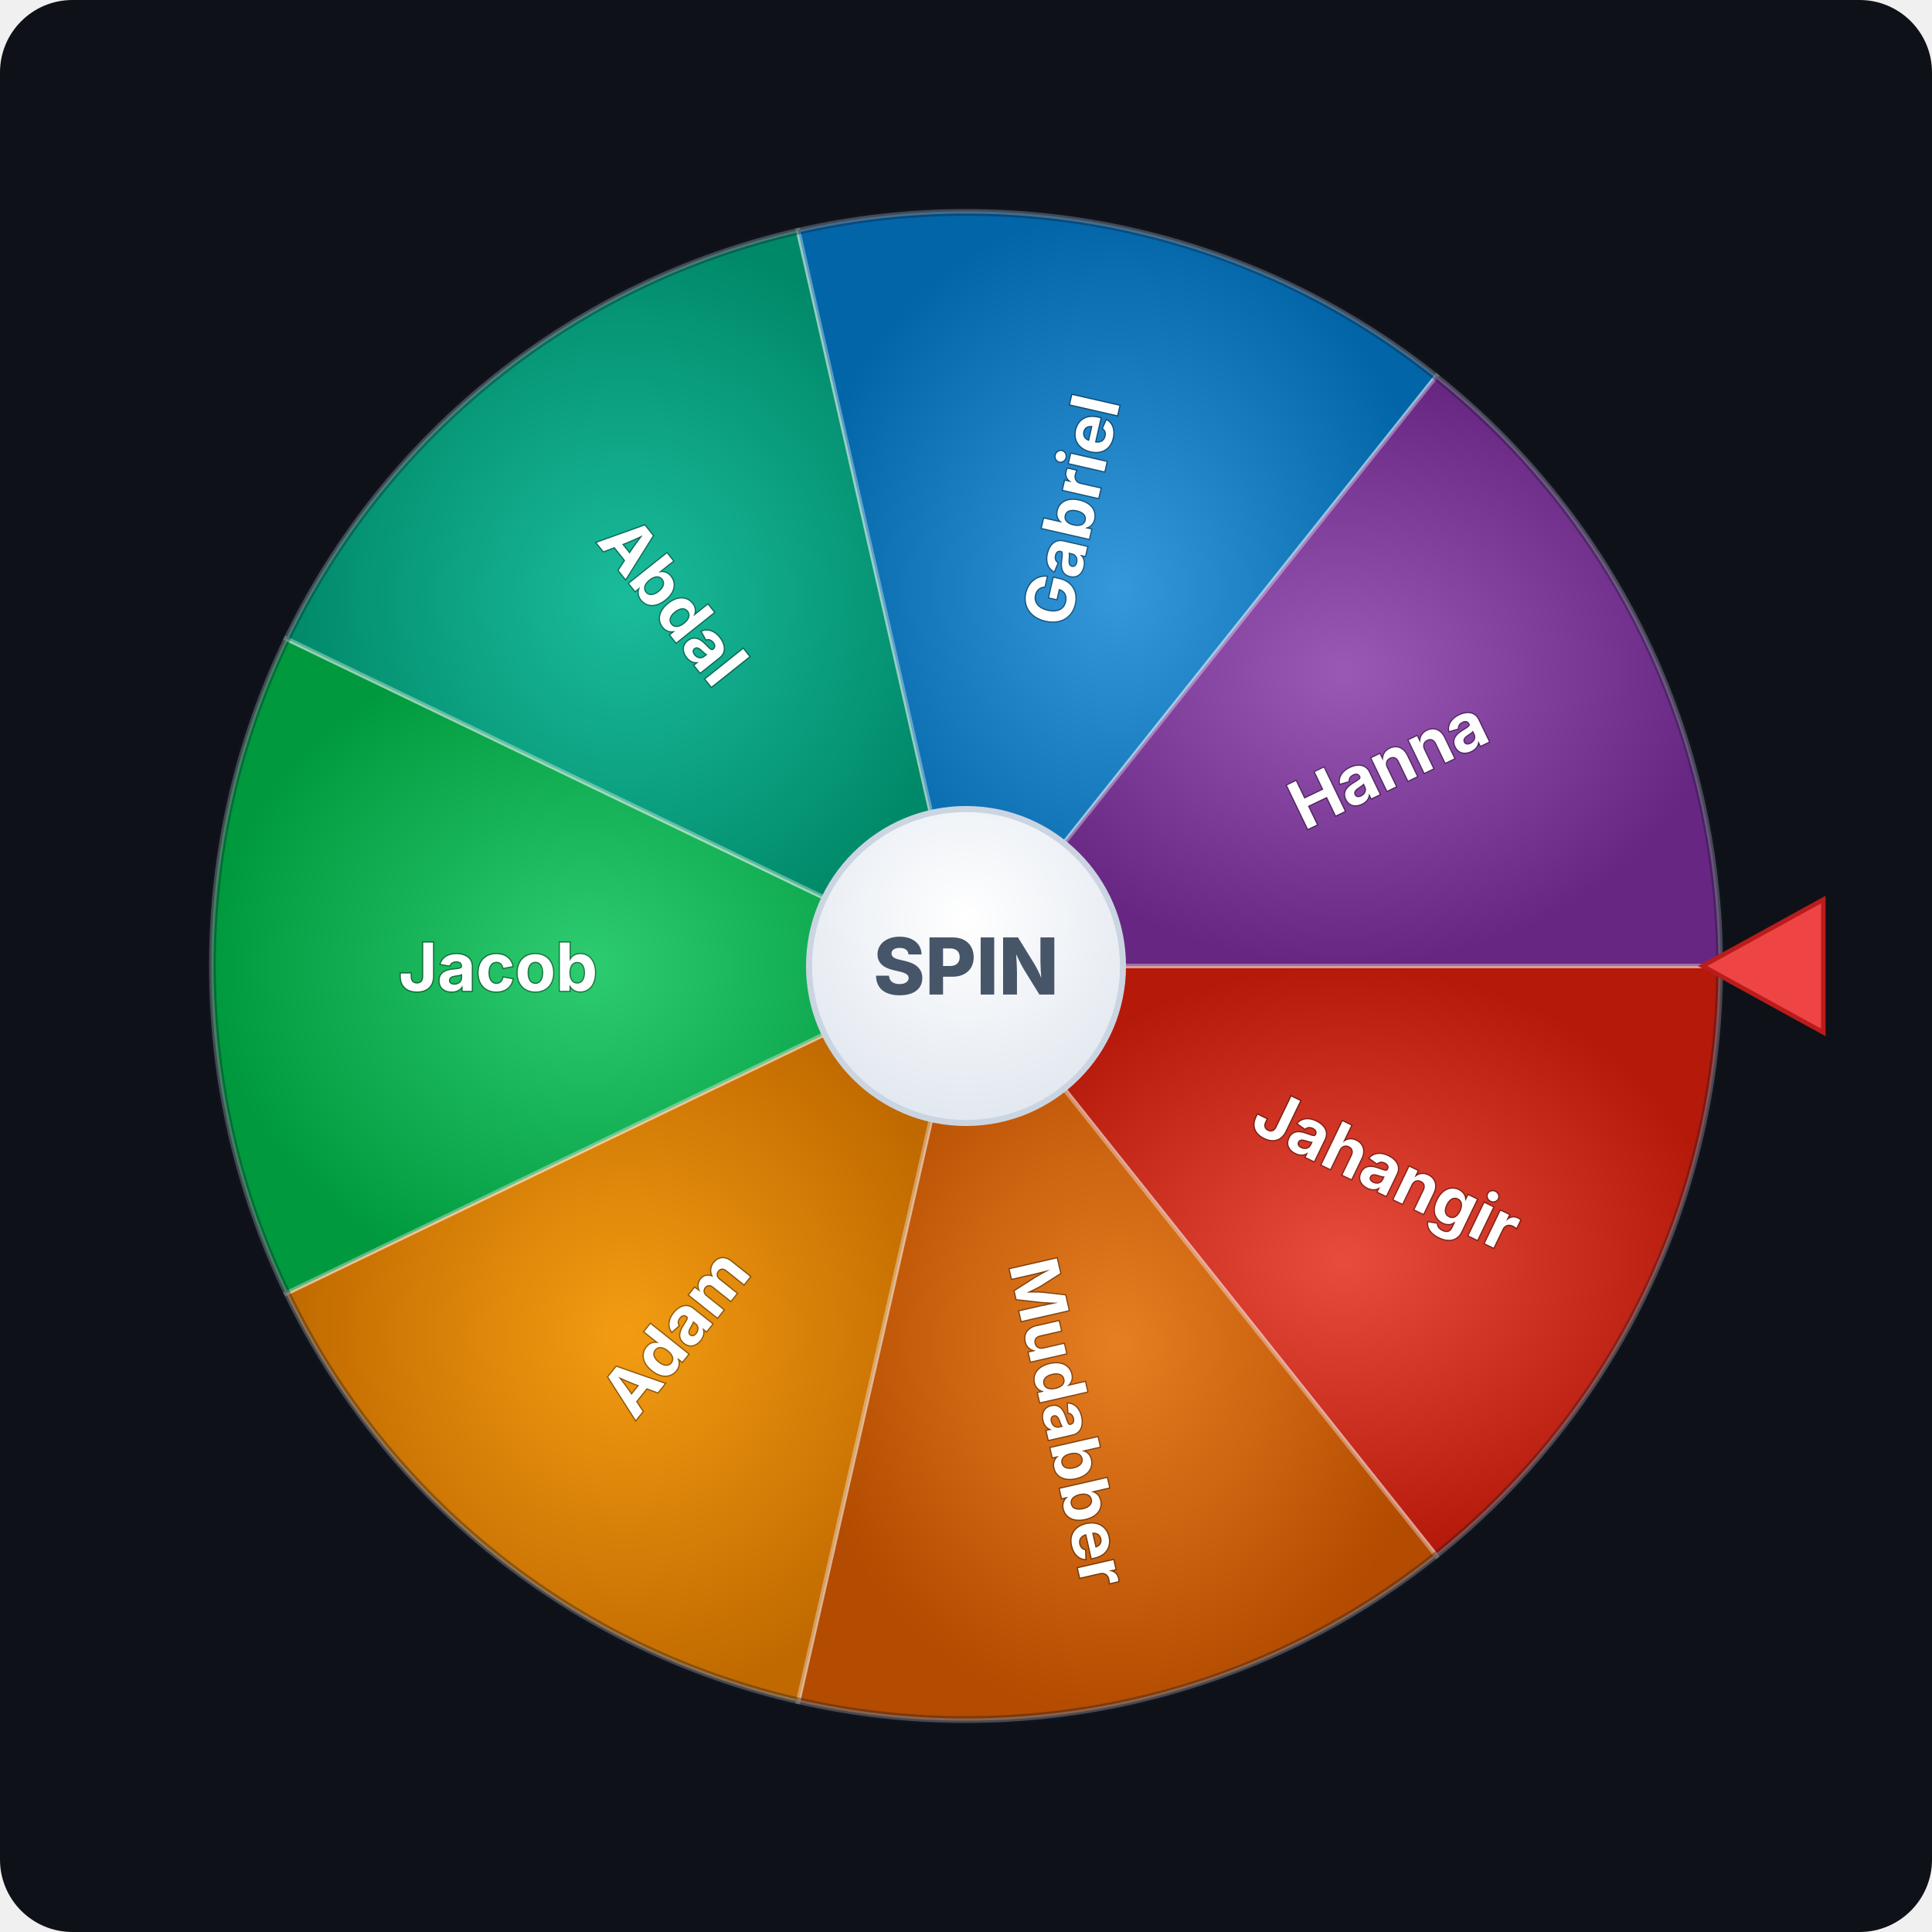
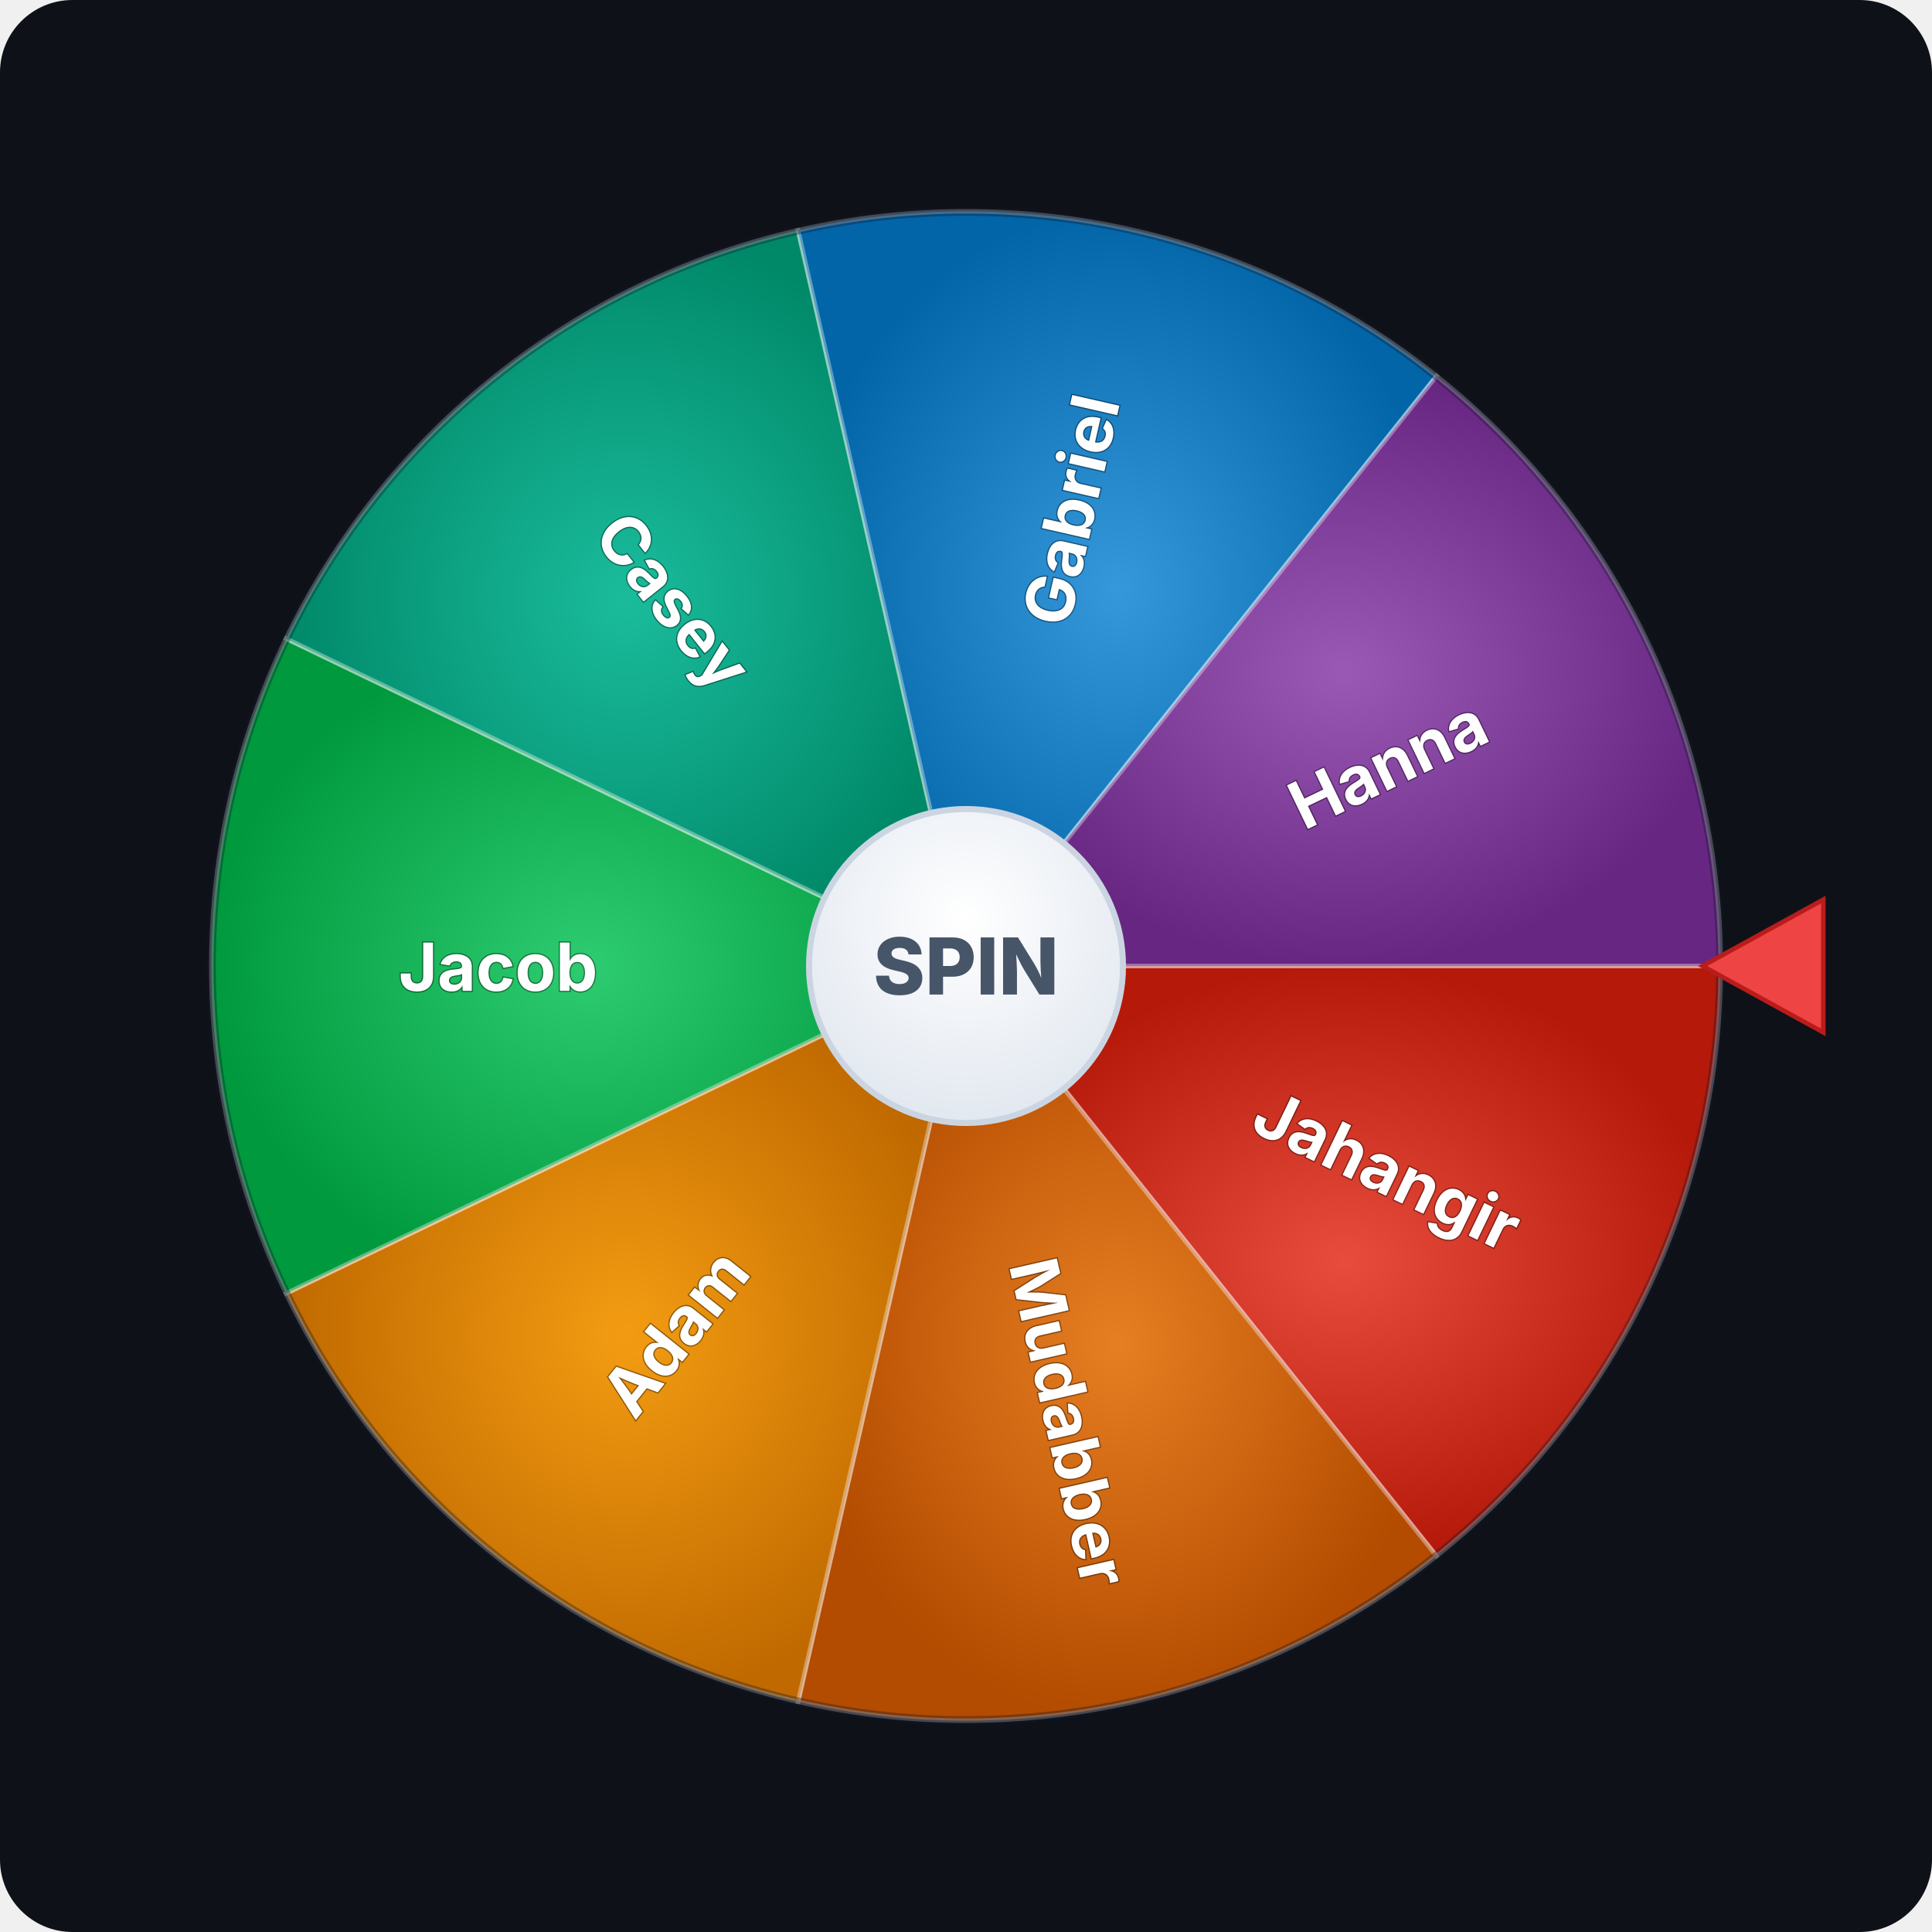
<svg xmlns="http://www.w3.org/2000/svg" viewBox="0 0 640 640" width="640" height="640" role="img" aria-label="Online Spin Wheel with seven colored name segments and a red pointer">
  <rect width="640" height="640" rx="24" fill="#0f1118" />
  <defs>
    <radialGradient id="g0" cx="50%" cy="50%" r="50%">
      <stop offset="0%" stop-color="#e74c3c" />
      <stop offset="100%" stop-color="#b41909" />
    </radialGradient>
    <radialGradient id="g1" cx="50%" cy="50%" r="50%">
      <stop offset="0%" stop-color="#e67e22" />
      <stop offset="100%" stop-color="#b34b00" />
    </radialGradient>
    <radialGradient id="g2" cx="50%" cy="50%" r="50%">
      <stop offset="0%" stop-color="#f39c12" />
      <stop offset="100%" stop-color="#c06900" />
    </radialGradient>
    <radialGradient id="g3" cx="50%" cy="50%" r="50%">
      <stop offset="0%" stop-color="#2ecc71" />
      <stop offset="100%" stop-color="#00993e" />
    </radialGradient>
    <radialGradient id="g4" cx="50%" cy="50%" r="50%">
      <stop offset="0%" stop-color="#1abc9c" />
      <stop offset="100%" stop-color="#008969" />
    </radialGradient>
    <radialGradient id="g5" cx="50%" cy="50%" r="50%">
      <stop offset="0%" stop-color="#3498db" />
      <stop offset="100%" stop-color="#0165a8" />
    </radialGradient>
    <radialGradient id="g6" cx="50%" cy="50%" r="50%">
      <stop offset="0%" stop-color="#9b59b6" />
      <stop offset="100%" stop-color="#682683" />
    </radialGradient>
    <radialGradient id="hub" cx="50%" cy="35%" r="65%">
      <stop offset="0%" stop-color="#ffffff" />
      <stop offset="100%" stop-color="#e2e8f0" />
    </radialGradient>
  </defs>
  <path d="M 320 320 L 570.00 320.00 A 250 250 0 0 1 475.87 515.46 Z" fill="url(#g0)" stroke="rgba(255,255,255,0.35)" stroke-width="1.5" />
  <path d="M 320 320 L 475.87 515.46 A 250 250 0 0 1 264.37 563.73 Z" fill="url(#g1)" stroke="rgba(255,255,255,0.35)" stroke-width="1.5" />
  <path d="M 320 320 L 264.37 563.73 A 250 250 0 0 1 94.76 428.47 Z" fill="url(#g2)" stroke="rgba(255,255,255,0.35)" stroke-width="1.5" />
  <path d="M 320 320 L 94.76 428.47 A 250 250 0 0 1 94.76 211.53 Z" fill="url(#g3)" stroke="rgba(255,255,255,0.35)" stroke-width="1.5" />
  <path d="M 320 320 L 94.76 211.53 A 250 250 0 0 1 264.37 76.27 Z" fill="url(#g4)" stroke="rgba(255,255,255,0.35)" stroke-width="1.5" />
  <path d="M 320 320 L 264.37 76.27 A 250 250 0 0 1 475.87 124.54 Z" fill="url(#g5)" stroke="rgba(255,255,255,0.35)" stroke-width="1.5" />
  <path d="M 320 320 L 475.87 124.54 A 250 250 0 0 1 570.00 320.00 Z" fill="url(#g6)" stroke="rgba(255,255,255,0.35)" stroke-width="1.5" />
  <circle cx="320" cy="320" r="250" fill="none" stroke="rgba(15,23,42,0.35)" stroke-width="3" />
  <text x="459.65" y="387.25" transform="rotate(25.7143 459.65 387.25)" fill="#ffffff" font-family="Inter, Segoe UI, system-ui, sans-serif" font-size="22" font-weight="700" text-anchor="middle" dominant-baseline="middle" style="paint-order:stroke" stroke="rgba(0,0,0,0.4)" stroke-width="0.8">Jahangir</text>
  <text x="354.49" y="471.11" transform="rotate(77.1429 354.49 471.11)" fill="#ffffff" font-family="Inter, Segoe UI, system-ui, sans-serif" font-size="22" font-weight="700" text-anchor="middle" dominant-baseline="middle" style="paint-order:stroke" stroke="rgba(0,0,0,0.4)" stroke-width="0.8">Mudabber</text>
  <text x="223.36" y="441.18" transform="rotate(308.5714 223.36 441.18)" fill="#ffffff" font-family="Inter, Segoe UI, system-ui, sans-serif" font-size="22" font-weight="700" text-anchor="middle" dominant-baseline="middle" style="paint-order:stroke" stroke="rgba(0,0,0,0.4)" stroke-width="0.8">Adam</text>
  <text x="165.00" y="320.00" transform="rotate(360 165.00 320.00)" fill="#ffffff" font-family="Inter, Segoe UI, system-ui, sans-serif" font-size="22" font-weight="700" text-anchor="middle" dominant-baseline="middle" style="paint-order:stroke" stroke="rgba(0,0,0,0.4)" stroke-width="0.8">Jacob</text>
-   <text x="223.36" y="198.82" transform="rotate(411.4286 223.36 198.82)" fill="#ffffff" font-family="Inter, Segoe UI, system-ui, sans-serif" font-size="22" font-weight="700" text-anchor="middle" dominant-baseline="middle" style="paint-order:stroke" stroke="rgba(0,0,0,0.4)" stroke-width="0.8">Abdal</text>
+   <text x="223.36" y="198.82" transform="rotate(411.4286 223.36 198.82)" fill="#ffffff" font-family="Inter, Segoe UI, system-ui, sans-serif" font-size="22" font-weight="700" text-anchor="middle" dominant-baseline="middle" style="paint-order:stroke" stroke="rgba(0,0,0,0.4)" stroke-width="0.8">Casey</text>
  <text x="354.49" y="168.89" transform="rotate(282.8571 354.49 168.89)" fill="#ffffff" font-family="Inter, Segoe UI, system-ui, sans-serif" font-size="22" font-weight="700" text-anchor="middle" dominant-baseline="middle" style="paint-order:stroke" stroke="rgba(0,0,0,0.4)" stroke-width="0.8">Gabriel</text>
  <text x="459.65" y="252.75" transform="rotate(334.2857 459.65 252.75)" fill="#ffffff" font-family="Inter, Segoe UI, system-ui, sans-serif" font-size="22" font-weight="700" text-anchor="middle" dominant-baseline="middle" style="paint-order:stroke" stroke="rgba(0,0,0,0.4)" stroke-width="0.8">Hanna</text>
  <circle cx="320" cy="320" r="52" fill="url(#hub)" stroke="#cbd5e1" stroke-width="2" />
  <text x="320" y="320" fill="#475569" font-family="Inter, Segoe UI, system-ui, sans-serif" font-size="26" font-weight="800" text-anchor="middle" dominant-baseline="central">SPIN</text>
  <polygon points="604,298 604,342 564,320" fill="#ef4444" stroke="#b91c1c" stroke-width="1.5" />
</svg>
